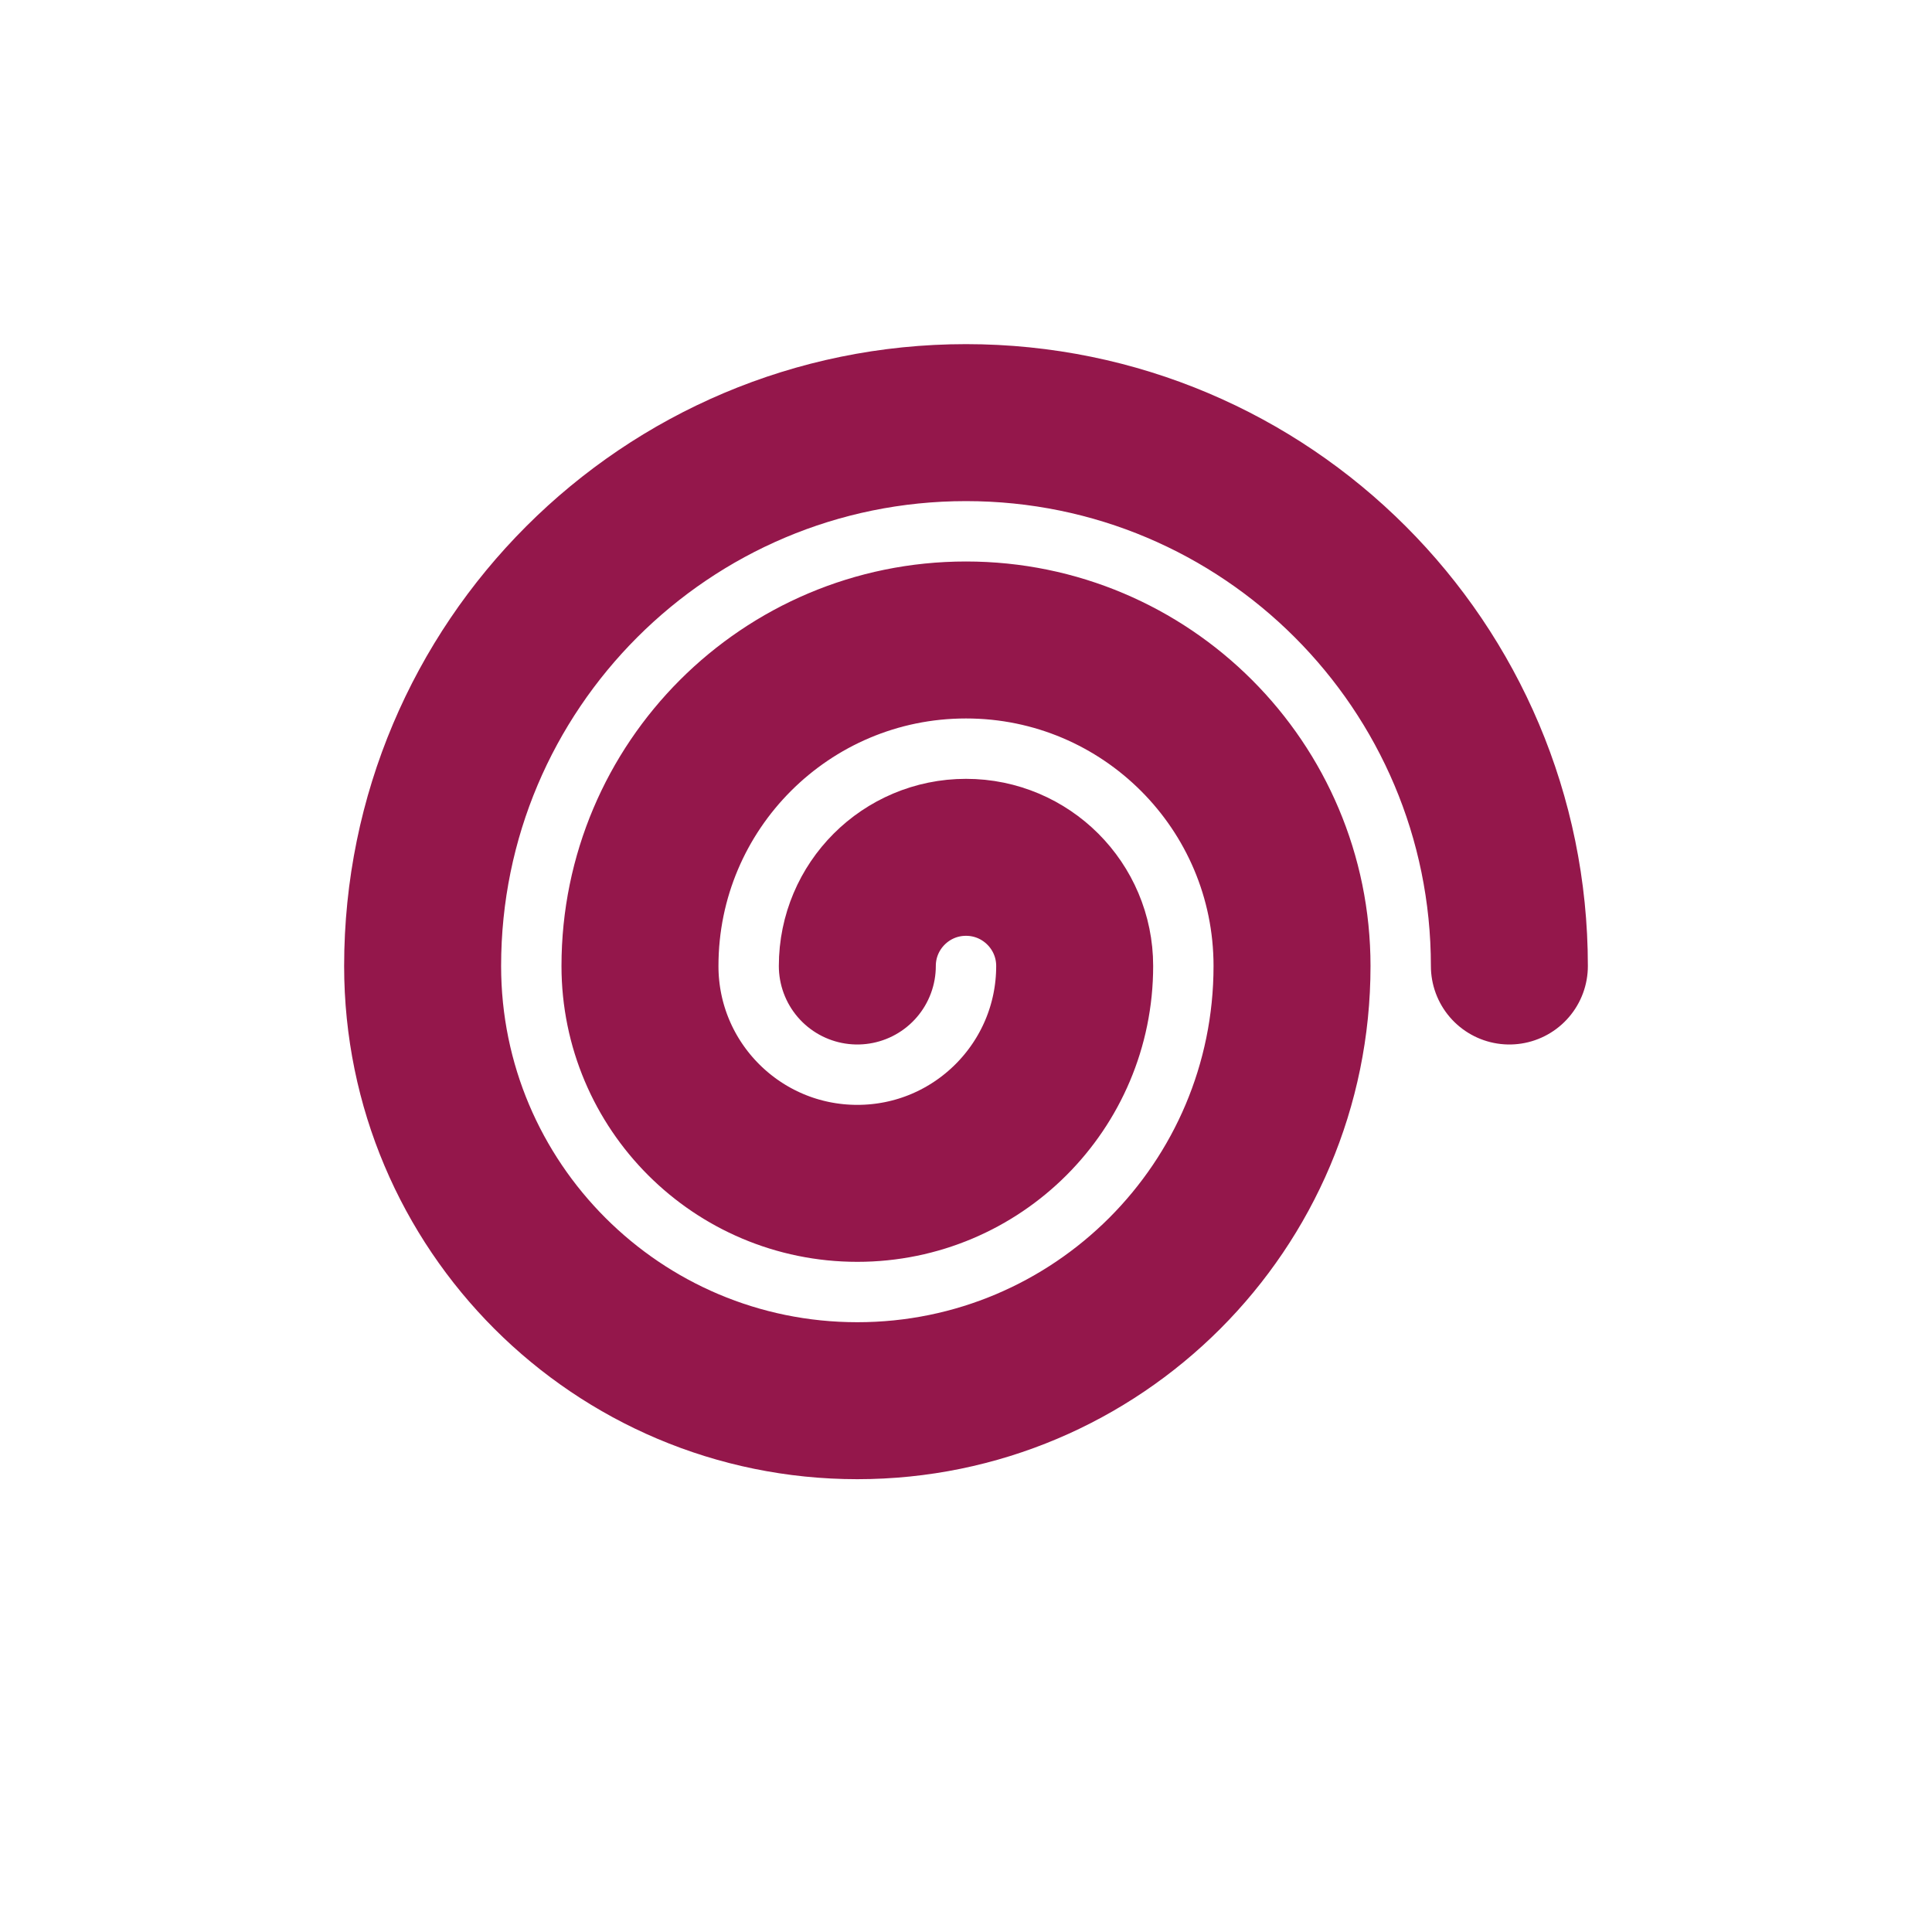
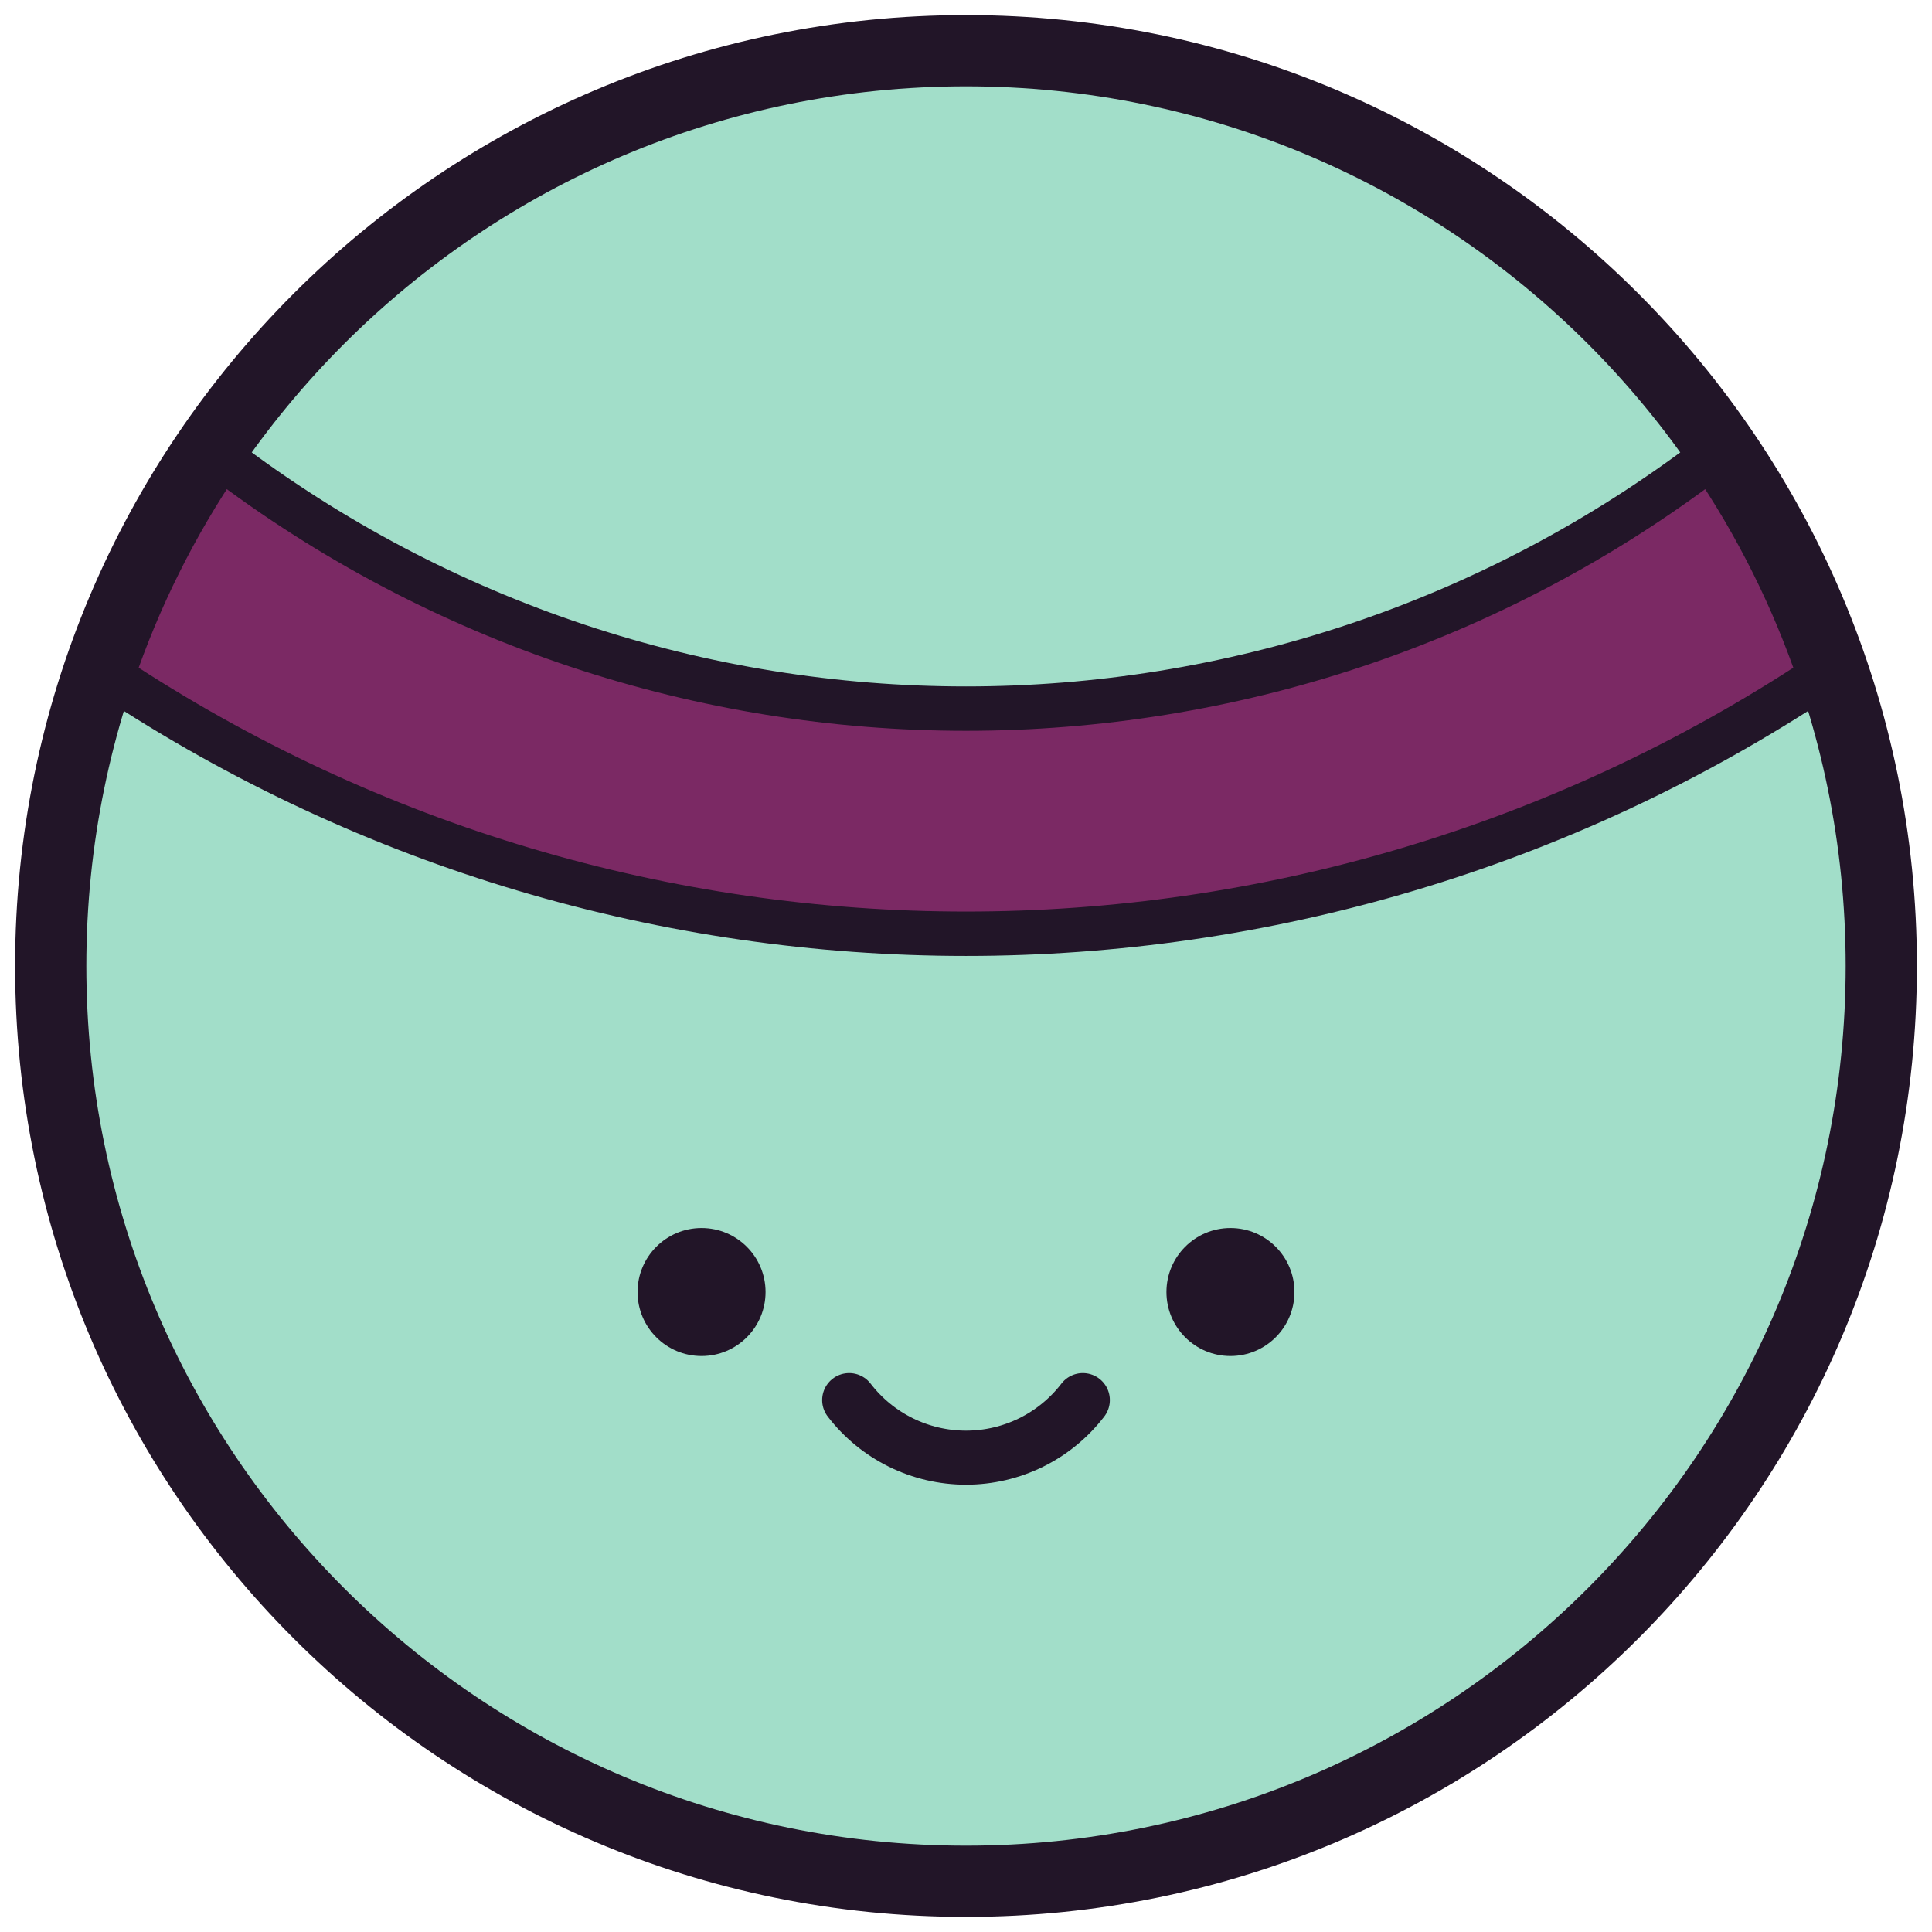
- <svg xmlns="http://www.w3.org/2000/svg" viewBox="0 0 32 32" width="32" height="32">
-   <path d="M14.20 16 A1.80 1.80 0 0 1 17.80 16 A3.60 3.60 0 0 1 10.60 16 A5.40 5.40 0 0 1 21.40 16 A7.20 7.20 0 0 1 7.00 16 A9.00 9.00 0 0 1 25.00 16" fill="none" stroke="#94174B" stroke-width="2.6" stroke-linecap="round" />
+ <svg xmlns="http://www.w3.org/2000/svg" viewBox="0 0 64 64" width="64" height="64">
+   <circle cx="32" cy="32" r="31.5" fill="#221528" />
+   <circle cx="32" cy="32" r="29.14" fill="#A2DEC9" />
+   <path d="M7.33 15.15A40.72 40.72 0 0 0 56.67 15.15A29.87 29.87 0 0 1 60.29 22.42A51.27 51.27 0 0 1 3.71 22.42A29.87 29.87 0 0 1 7.33 15.15Z" fill="#7B2964" stroke="#221528" stroke-width="1.47" />
+   <circle cx="23.24" cy="42.8" r="2.12" fill="#221528" />
+   <circle cx="40.76" cy="42.8" r="2.12" fill="#221528" />
+   <path d="M28.13 46.38A4.88 4.88 0 0 0 35.87 46.38" fill="none" stroke="#221528" stroke-width="1.79" stroke-linecap="round" />
</svg>
